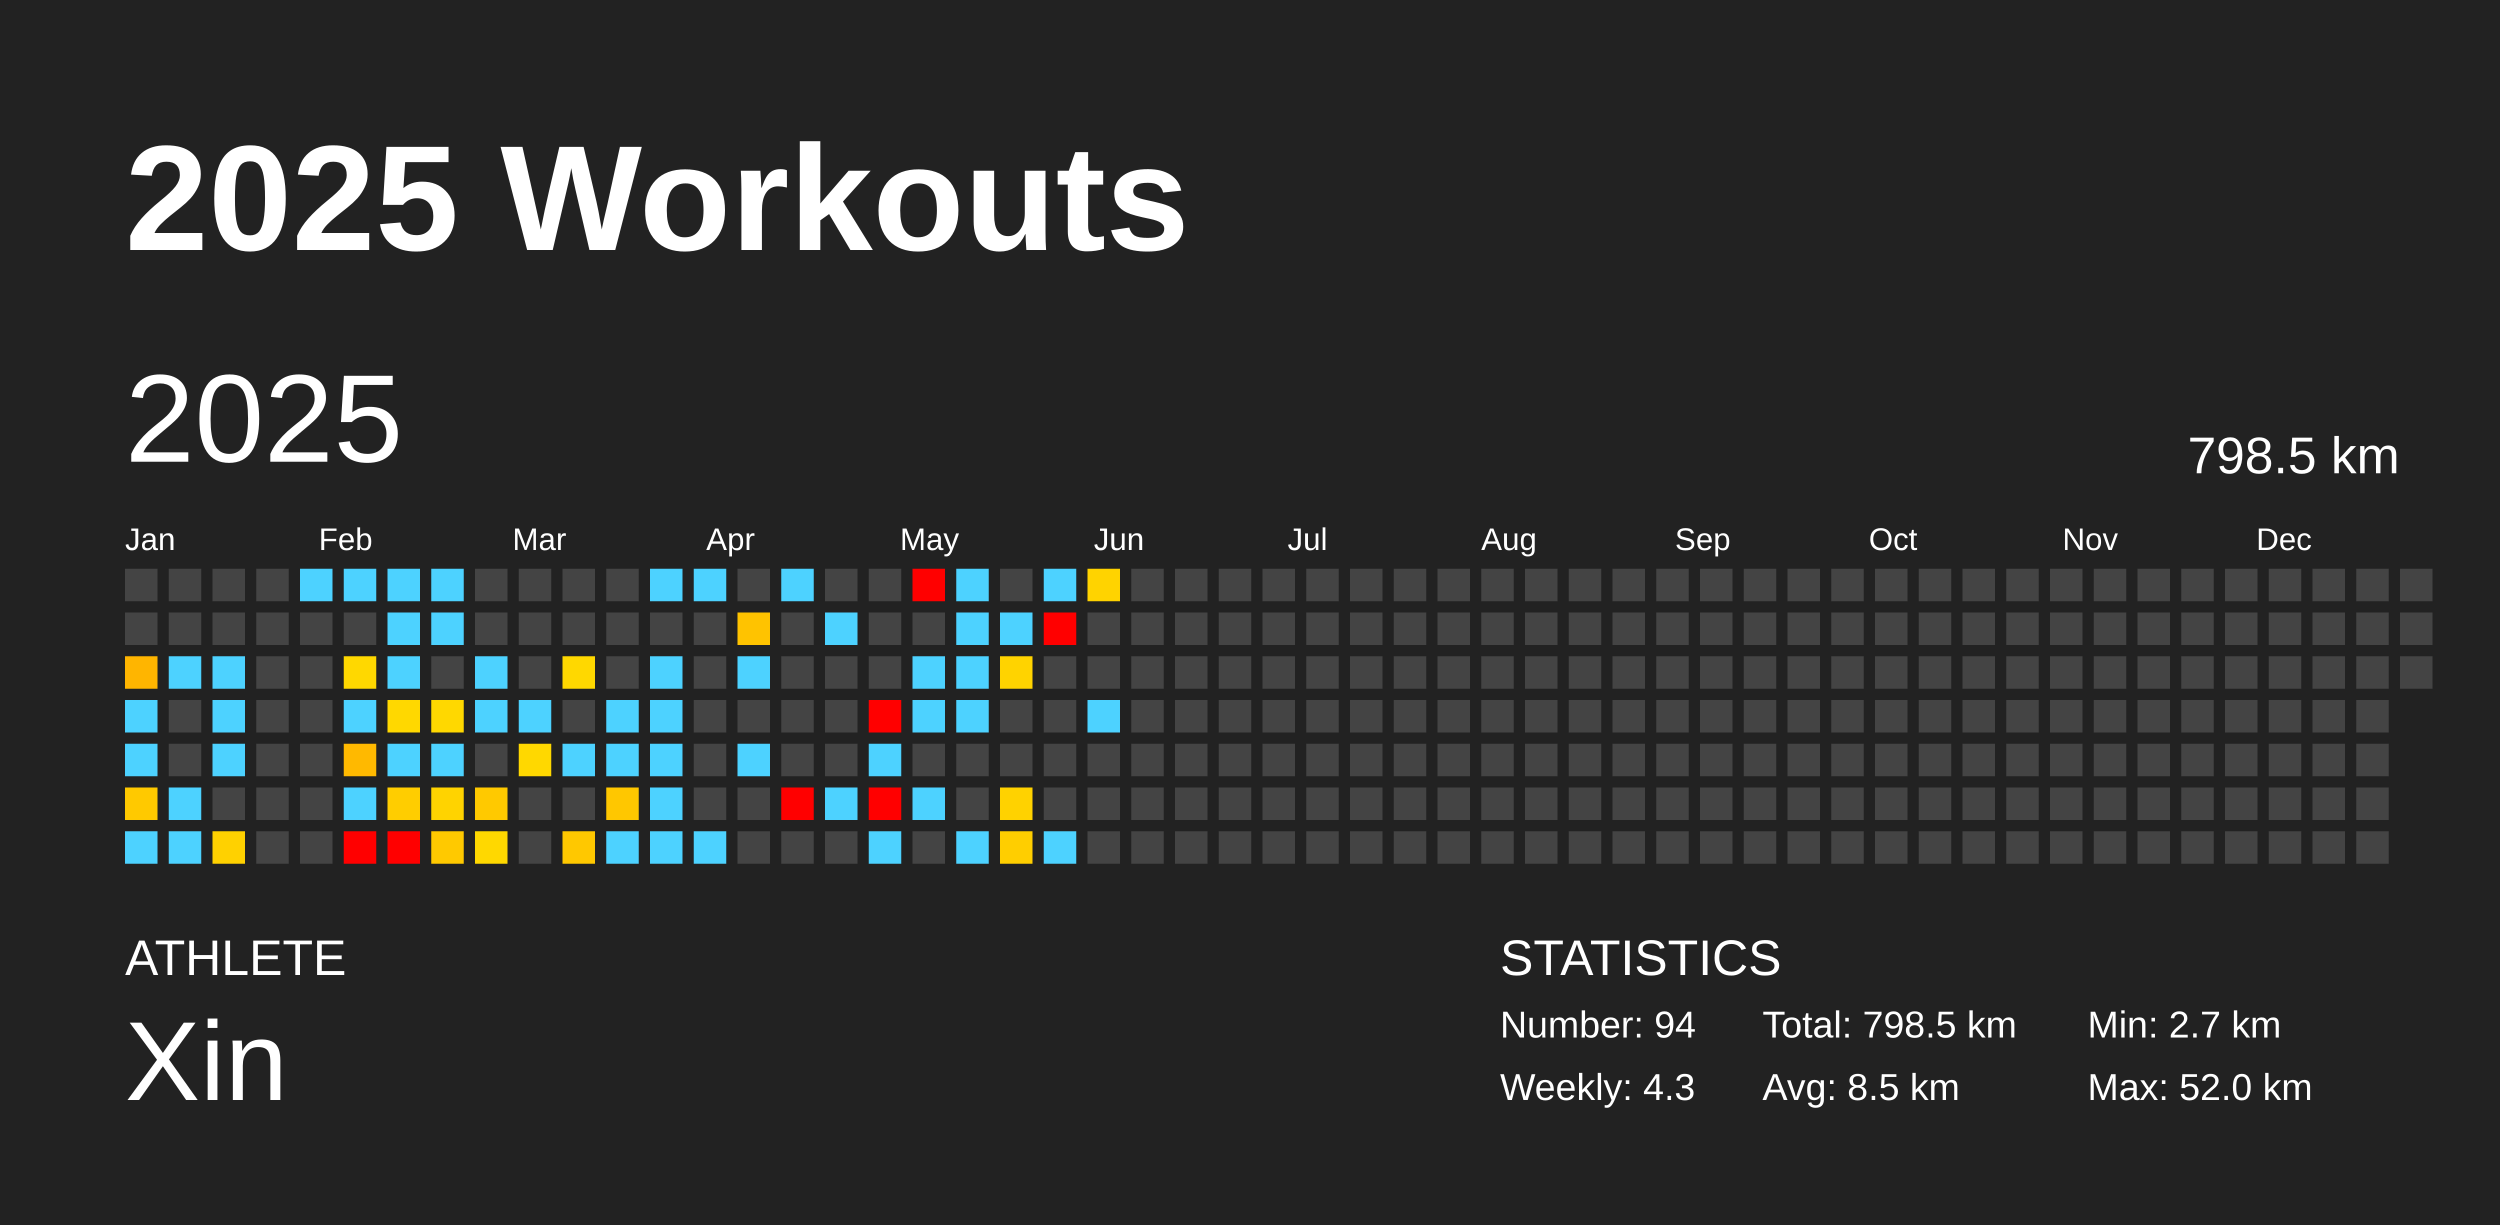
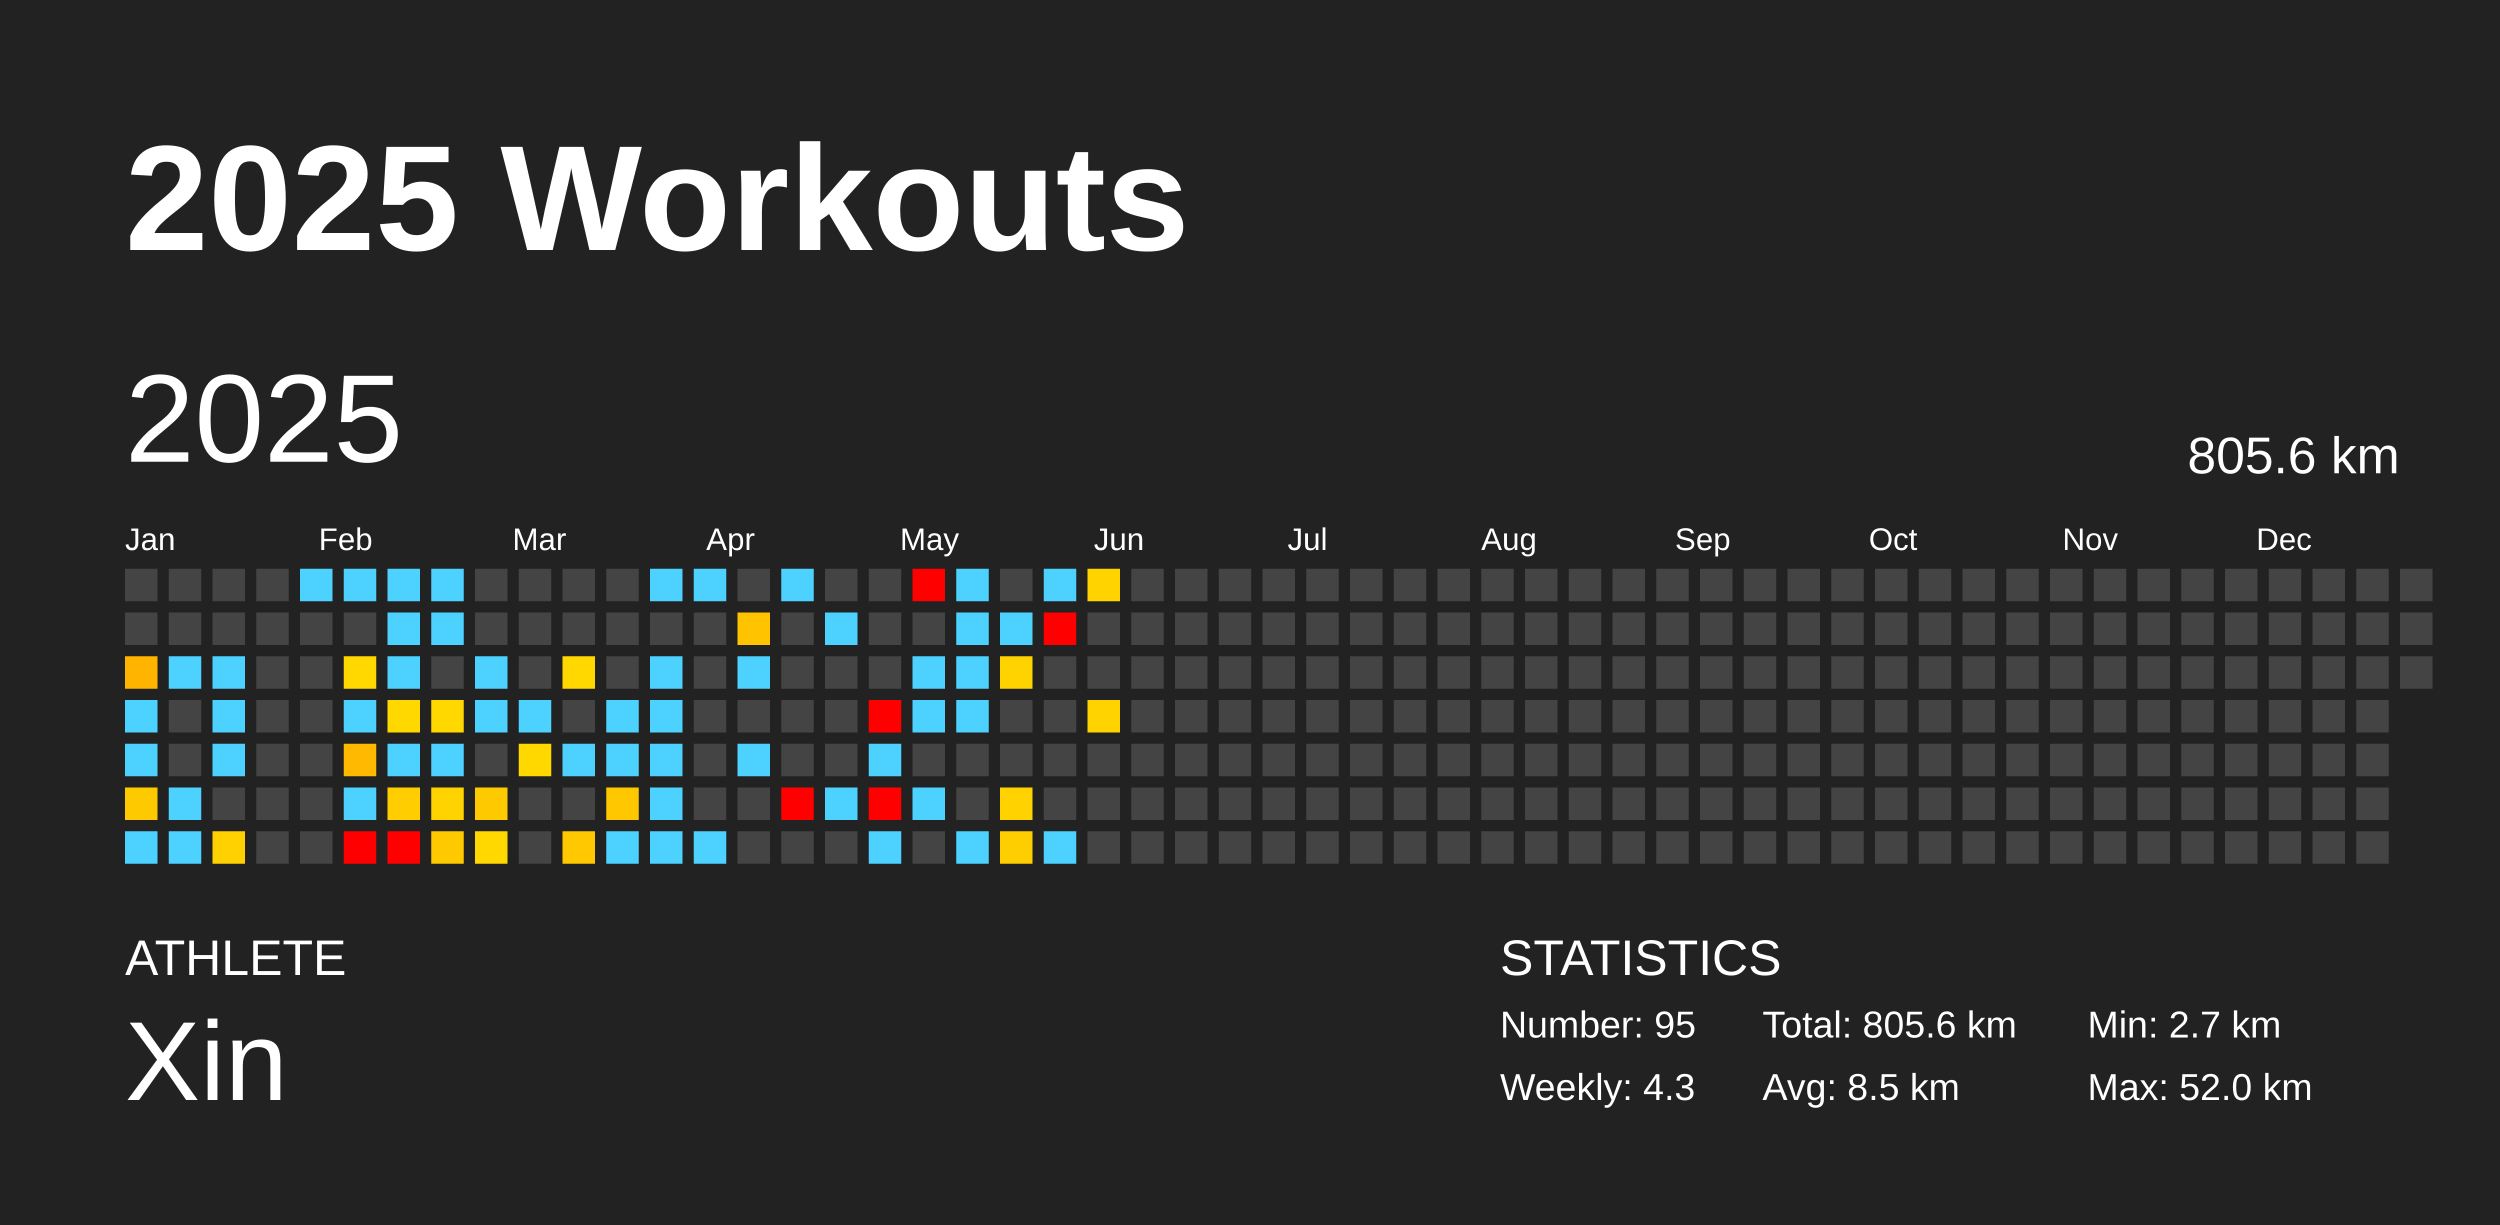
<svg xmlns="http://www.w3.org/2000/svg" baseProfile="full" height="98mm" version="1.1" viewBox="0,0,200,98" width="200mm">
  <defs />
  <rect fill="#222222" height="98" width="200" x="0" y="0" />
  <text fill="#FFFFFF" style="font-size:12px; font-family:Arial; font-weight:bold;" x="10" y="20">2025 Workouts</text>
  <text fill="#FFFFFF" style="font-size:4px; font-family:Arial" x="10" y="78">ATHLETE</text>
  <text fill="#FFFFFF" style="font-size:9px; font-family:Arial" x="10" y="88">Xin</text>
  <text fill="#FFFFFF" style="font-size:4px; font-family:Arial" x="120" y="78">STATISTICS</text>
-   <text fill="#FFFFFF" style="font-size:3px; font-family:Arial" x="120" y="83">Number: 94</text>
+   <text fill="#FFFFFF" style="font-size:3px; font-family:Arial" x="120" y="83">Number: 95</text>
  <text fill="#FFFFFF" style="font-size:3px; font-family:Arial" x="120" y="88">Weekly: 4.3</text>
-   <text fill="#FFFFFF" style="font-size:3px; font-family:Arial" x="141" y="83">Total: 798.5 km</text>
+   <text fill="#FFFFFF" style="font-size:3px; font-family:Arial" x="141" y="83">Total: 805.6 km</text>
  <text fill="#FFFFFF" style="font-size:3px; font-family:Arial" x="141" y="88">Avg: 8.5 km</text>
  <text fill="#FFFFFF" style="font-size:3px; font-family:Arial" x="167" y="83">Min: 2.7 km</text>
  <text fill="#FFFFFF" style="font-size:3px; font-family:Arial" x="167" y="88">Max: 52.0 km</text>
  <text dominant-baseline="hanging" fill="#FFFFFF" style="font-size:10.0px; font-family:Arial;" x="10" y="30">2025</text>
-   <text dominant-baseline="hanging" fill="#FFFFFF" style="font-size:4.125px; font-family:Arial;" x="175" y="35">798.5 km</text>
+   <text dominant-baseline="hanging" fill="#FFFFFF" style="font-size:4.125px; font-family:Arial;" x="175" y="35">805.6 km</text>
  <text fill="#FFFFFF" style="font-size:2.5px; font-family:Arial" x="10.0" y="44">Jan</text>
  <text fill="#FFFFFF" style="font-size:2.5px; font-family:Arial" x="25.5" y="44">Feb</text>
  <text fill="#FFFFFF" style="font-size:2.5px; font-family:Arial" x="41.0" y="44">Mar</text>
  <text fill="#FFFFFF" style="font-size:2.5px; font-family:Arial" x="56.5" y="44">Apr</text>
  <text fill="#FFFFFF" style="font-size:2.5px; font-family:Arial" x="72.0" y="44">May</text>
  <text fill="#FFFFFF" style="font-size:2.5px; font-family:Arial" x="87.5" y="44">Jun</text>
  <text fill="#FFFFFF" style="font-size:2.5px; font-family:Arial" x="103.0" y="44">Jul</text>
  <text fill="#FFFFFF" style="font-size:2.5px; font-family:Arial" x="118.5" y="44">Aug</text>
  <text fill="#FFFFFF" style="font-size:2.5px; font-family:Arial" x="134.0" y="44">Sep</text>
  <text fill="#FFFFFF" style="font-size:2.5px; font-family:Arial" x="149.5" y="44">Oct</text>
  <text fill="#FFFFFF" style="font-size:2.5px; font-family:Arial" x="165.0" y="44">Nov</text>
  <text fill="#FFFFFF" style="font-size:2.5px; font-family:Arial" x="180.5" y="44">Dec</text>
  <rect fill="#444444" height="2.6" width="2.6" x="10.0" y="45.5" />
  <rect fill="#444444" height="2.6" width="2.6" x="10.0" y="49.0" />
  <rect fill="#ffb500" height="2.6" width="2.6" x="10.0" y="52.5" />
  <rect fill="#4dd2ff" height="2.6" width="2.6" x="10.0" y="56.0" />
  <rect fill="#4dd2ff" height="2.6" width="2.6" x="10.0" y="59.5" />
  <rect fill="#ffc900" height="2.6" width="2.6" x="10.0" y="63.0" />
  <rect fill="#4dd2ff" height="2.6" width="2.6" x="10.0" y="66.5" />
  <rect fill="#444444" height="2.6" width="2.6" x="13.5" y="45.5" />
  <rect fill="#444444" height="2.6" width="2.6" x="13.5" y="49.0" />
  <rect fill="#4dd2ff" height="2.6" width="2.6" x="13.5" y="52.5" />
  <rect fill="#444444" height="2.6" width="2.6" x="13.5" y="56.0" />
  <rect fill="#444444" height="2.6" width="2.6" x="13.5" y="59.5" />
  <rect fill="#4dd2ff" height="2.6" width="2.6" x="13.5" y="63.0" />
  <rect fill="#4dd2ff" height="2.6" width="2.6" x="13.5" y="66.5" />
  <rect fill="#444444" height="2.6" width="2.6" x="17.0" y="45.5" />
  <rect fill="#444444" height="2.6" width="2.6" x="17.0" y="49.0" />
  <rect fill="#4dd2ff" height="2.6" width="2.6" x="17.0" y="52.5" />
  <rect fill="#4dd2ff" height="2.6" width="2.6" x="17.0" y="56.0" />
  <rect fill="#4dd2ff" height="2.6" width="2.6" x="17.0" y="59.5" />
  <rect fill="#444444" height="2.6" width="2.6" x="17.0" y="63.0" />
  <rect fill="#ffd100" height="2.6" width="2.6" x="17.0" y="66.5" />
  <rect fill="#444444" height="2.6" width="2.6" x="20.5" y="45.5" />
  <rect fill="#444444" height="2.6" width="2.6" x="20.5" y="49.0" />
  <rect fill="#444444" height="2.6" width="2.6" x="20.5" y="52.5" />
  <rect fill="#444444" height="2.6" width="2.6" x="20.5" y="56.0" />
  <rect fill="#444444" height="2.6" width="2.6" x="20.5" y="59.5" />
  <rect fill="#444444" height="2.6" width="2.6" x="20.5" y="63.0" />
  <rect fill="#444444" height="2.6" width="2.6" x="20.5" y="66.5" />
  <rect fill="#4dd2ff" height="2.6" width="2.6" x="24.0" y="45.5" />
  <rect fill="#444444" height="2.6" width="2.6" x="24.0" y="49.0" />
  <rect fill="#444444" height="2.6" width="2.6" x="24.0" y="52.5" />
  <rect fill="#444444" height="2.6" width="2.6" x="24.0" y="56.0" />
  <rect fill="#444444" height="2.6" width="2.6" x="24.0" y="59.5" />
  <rect fill="#444444" height="2.6" width="2.6" x="24.0" y="63.0" />
  <rect fill="#444444" height="2.6" width="2.6" x="24.0" y="66.5" />
  <rect fill="#4dd2ff" height="2.6" width="2.6" x="27.5" y="45.5" />
  <rect fill="#444444" height="2.6" width="2.6" x="27.5" y="49.0" />
  <rect fill="#ffd800" height="2.6" width="2.6" x="27.5" y="52.5" />
  <rect fill="#4dd2ff" height="2.6" width="2.6" x="27.5" y="56.0" />
  <rect fill="#ffb900" height="2.6" width="2.6" x="27.5" y="59.5" />
  <rect fill="#4dd2ff" height="2.6" width="2.6" x="27.5" y="63.0" />
  <rect fill="red" height="2.6" width="2.6" x="27.5" y="66.5" />
  <rect fill="#4dd2ff" height="2.6" width="2.6" x="31.0" y="45.5" />
  <rect fill="#4dd2ff" height="2.6" width="2.6" x="31.0" y="49.0" />
  <rect fill="#4dd2ff" height="2.6" width="2.6" x="31.0" y="52.5" />
  <rect fill="#ffd800" height="2.6" width="2.6" x="31.0" y="56.0" />
  <rect fill="#4dd2ff" height="2.6" width="2.6" x="31.0" y="59.5" />
  <rect fill="#ffcd00" height="2.6" width="2.6" x="31.0" y="63.0" />
  <rect fill="red" height="2.6" width="2.6" x="31.0" y="66.5" />
  <rect fill="#4dd2ff" height="2.6" width="2.6" x="34.5" y="45.5" />
  <rect fill="#4dd2ff" height="2.6" width="2.6" x="34.5" y="49.0" />
  <rect fill="#444444" height="2.6" width="2.6" x="34.5" y="52.5" />
  <rect fill="#ffd800" height="2.6" width="2.6" x="34.5" y="56.0" />
  <rect fill="#4dd2ff" height="2.6" width="2.6" x="34.5" y="59.5" />
  <rect fill="#ffd300" height="2.6" width="2.6" x="34.5" y="63.0" />
  <rect fill="#ffc900" height="2.6" width="2.6" x="34.5" y="66.5" />
  <rect fill="#444444" height="2.6" width="2.6" x="38.0" y="45.5" />
  <rect fill="#444444" height="2.6" width="2.6" x="38.0" y="49.0" />
  <rect fill="#4dd2ff" height="2.6" width="2.6" x="38.0" y="52.5" />
  <rect fill="#4dd2ff" height="2.6" width="2.6" x="38.0" y="56.0" />
  <rect fill="#444444" height="2.6" width="2.6" x="38.0" y="59.5" />
  <rect fill="#ffc900" height="2.6" width="2.6" x="38.0" y="63.0" />
  <rect fill="#ffd800" height="2.6" width="2.6" x="38.0" y="66.5" />
  <rect fill="#444444" height="2.6" width="2.6" x="41.5" y="45.5" />
  <rect fill="#444444" height="2.6" width="2.6" x="41.5" y="49.0" />
  <rect fill="#444444" height="2.6" width="2.6" x="41.5" y="52.5" />
  <rect fill="#4dd2ff" height="2.6" width="2.6" x="41.5" y="56.0" />
  <rect fill="#ffd800" height="2.6" width="2.6" x="41.5" y="59.5" />
  <rect fill="#444444" height="2.6" width="2.6" x="41.5" y="63.0" />
  <rect fill="#444444" height="2.6" width="2.6" x="41.5" y="66.5" />
  <rect fill="#444444" height="2.6" width="2.6" x="45.0" y="45.5" />
  <rect fill="#444444" height="2.6" width="2.6" x="45.0" y="49.0" />
  <rect fill="#ffd800" height="2.6" width="2.6" x="45.0" y="52.5" />
  <rect fill="#444444" height="2.6" width="2.6" x="45.0" y="56.0" />
  <rect fill="#4dd2ff" height="2.6" width="2.6" x="45.0" y="59.5" />
  <rect fill="#444444" height="2.6" width="2.6" x="45.0" y="63.0" />
  <rect fill="#ffc800" height="2.6" width="2.6" x="45.0" y="66.5" />
  <rect fill="#444444" height="2.6" width="2.6" x="48.5" y="45.5" />
  <rect fill="#444444" height="2.6" width="2.6" x="48.5" y="49.0" />
  <rect fill="#444444" height="2.6" width="2.6" x="48.5" y="52.5" />
  <rect fill="#4dd2ff" height="2.6" width="2.6" x="48.5" y="56.0" />
  <rect fill="#4dd2ff" height="2.6" width="2.6" x="48.5" y="59.5" />
  <rect fill="#ffc700" height="2.6" width="2.6" x="48.5" y="63.0" />
  <rect fill="#4dd2ff" height="2.6" width="2.6" x="48.5" y="66.5" />
  <rect fill="#4dd2ff" height="2.6" width="2.6" x="52.0" y="45.5" />
  <rect fill="#444444" height="2.6" width="2.6" x="52.0" y="49.0" />
  <rect fill="#4dd2ff" height="2.6" width="2.6" x="52.0" y="52.5" />
  <rect fill="#4dd2ff" height="2.6" width="2.6" x="52.0" y="56.0" />
  <rect fill="#4dd2ff" height="2.6" width="2.6" x="52.0" y="59.5" />
  <rect fill="#4dd2ff" height="2.6" width="2.6" x="52.0" y="63.0" />
  <rect fill="#4dd2ff" height="2.6" width="2.6" x="52.0" y="66.5" />
  <rect fill="#4dd2ff" height="2.6" width="2.6" x="55.5" y="45.5" />
  <rect fill="#444444" height="2.6" width="2.6" x="55.5" y="49.0" />
  <rect fill="#444444" height="2.6" width="2.6" x="55.5" y="52.5" />
  <rect fill="#444444" height="2.6" width="2.6" x="55.5" y="56.0" />
  <rect fill="#444444" height="2.6" width="2.6" x="55.5" y="59.5" />
  <rect fill="#444444" height="2.6" width="2.6" x="55.5" y="63.0" />
  <rect fill="#4dd2ff" height="2.6" width="2.6" x="55.5" y="66.5" />
  <rect fill="#444444" height="2.6" width="2.6" x="59.0" y="45.5" />
  <rect fill="#ffc300" height="2.6" width="2.6" x="59.0" y="49.0" />
  <rect fill="#4dd2ff" height="2.6" width="2.6" x="59.0" y="52.5" />
  <rect fill="#444444" height="2.6" width="2.6" x="59.0" y="56.0" />
  <rect fill="#4dd2ff" height="2.6" width="2.6" x="59.0" y="59.5" />
  <rect fill="#444444" height="2.6" width="2.6" x="59.0" y="63.0" />
  <rect fill="#444444" height="2.6" width="2.6" x="59.0" y="66.5" />
  <rect fill="#4dd2ff" height="2.6" width="2.6" x="62.5" y="45.5" />
  <rect fill="#444444" height="2.6" width="2.6" x="62.5" y="49.0" />
  <rect fill="#444444" height="2.6" width="2.6" x="62.5" y="52.5" />
  <rect fill="#444444" height="2.6" width="2.6" x="62.5" y="56.0" />
  <rect fill="#444444" height="2.6" width="2.6" x="62.5" y="59.5" />
  <rect fill="red" height="2.6" width="2.6" x="62.5" y="63.0" />
  <rect fill="#444444" height="2.6" width="2.6" x="62.5" y="66.5" />
  <rect fill="#444444" height="2.6" width="2.6" x="66.0" y="45.5" />
  <rect fill="#4dd2ff" height="2.6" width="2.6" x="66.0" y="49.0" />
  <rect fill="#444444" height="2.6" width="2.6" x="66.0" y="52.5" />
  <rect fill="#444444" height="2.6" width="2.6" x="66.0" y="56.0" />
  <rect fill="#444444" height="2.6" width="2.6" x="66.0" y="59.5" />
  <rect fill="#4dd2ff" height="2.6" width="2.6" x="66.0" y="63.0" />
  <rect fill="#444444" height="2.6" width="2.6" x="66.0" y="66.5" />
  <rect fill="#444444" height="2.6" width="2.6" x="69.5" y="45.5" />
  <rect fill="#444444" height="2.6" width="2.6" x="69.5" y="49.0" />
  <rect fill="#444444" height="2.6" width="2.6" x="69.5" y="52.5" />
  <rect fill="red" height="2.6" width="2.6" x="69.5" y="56.0" />
  <rect fill="#4dd2ff" height="2.6" width="2.6" x="69.5" y="59.5" />
  <rect fill="red" height="2.6" width="2.6" x="69.5" y="63.0" />
  <rect fill="#4dd2ff" height="2.6" width="2.6" x="69.5" y="66.5" />
  <rect fill="red" height="2.6" width="2.6" x="73.0" y="45.5" />
  <rect fill="#444444" height="2.6" width="2.6" x="73.0" y="49.0" />
  <rect fill="#4dd2ff" height="2.6" width="2.6" x="73.0" y="52.5" />
  <rect fill="#4dd2ff" height="2.6" width="2.6" x="73.0" y="56.0" />
  <rect fill="#444444" height="2.6" width="2.6" x="73.0" y="59.5" />
  <rect fill="#4dd2ff" height="2.6" width="2.6" x="73.0" y="63.0" />
  <rect fill="#444444" height="2.6" width="2.6" x="73.0" y="66.5" />
  <rect fill="#4dd2ff" height="2.6" width="2.6" x="76.5" y="45.5" />
  <rect fill="#4dd2ff" height="2.6" width="2.6" x="76.5" y="49.0" />
  <rect fill="#4dd2ff" height="2.6" width="2.6" x="76.5" y="52.5" />
  <rect fill="#4dd2ff" height="2.6" width="2.6" x="76.5" y="56.0" />
  <rect fill="#444444" height="2.6" width="2.6" x="76.5" y="59.5" />
  <rect fill="#444444" height="2.6" width="2.6" x="76.5" y="63.0" />
  <rect fill="#4dd2ff" height="2.6" width="2.6" x="76.5" y="66.5" />
  <rect fill="#444444" height="2.6" width="2.6" x="80.0" y="45.5" />
  <rect fill="#4dd2ff" height="2.6" width="2.6" x="80.0" y="49.0" />
  <rect fill="#ffd300" height="2.6" width="2.6" x="80.0" y="52.5" />
  <rect fill="#444444" height="2.6" width="2.6" x="80.0" y="56.0" />
  <rect fill="#444444" height="2.6" width="2.6" x="80.0" y="59.5" />
  <rect fill="#ffd200" height="2.6" width="2.6" x="80.0" y="63.0" />
  <rect fill="#ffce00" height="2.6" width="2.6" x="80.0" y="66.5" />
  <rect fill="#4dd2ff" height="2.6" width="2.6" x="83.5" y="45.5" />
  <rect fill="red" height="2.6" width="2.6" x="83.5" y="49.0" />
  <rect fill="#444444" height="2.6" width="2.6" x="83.5" y="52.5" />
  <rect fill="#444444" height="2.6" width="2.6" x="83.5" y="56.0" />
  <rect fill="#444444" height="2.6" width="2.6" x="83.5" y="59.5" />
  <rect fill="#444444" height="2.6" width="2.6" x="83.5" y="63.0" />
  <rect fill="#4dd2ff" height="2.6" width="2.6" x="83.5" y="66.5" />
  <rect fill="#ffd300" height="2.6" width="2.6" x="87.0" y="45.5" />
  <rect fill="#444444" height="2.6" width="2.6" x="87.0" y="49.0" />
  <rect fill="#444444" height="2.6" width="2.6" x="87.0" y="52.5" />
-   <rect fill="#4dd2ff" height="2.6" width="2.6" x="87.0" y="56.0" />
+   <rect fill="#ffd300" height="2.6" width="2.6" x="87.0" y="56.0" />
  <rect fill="#444444" height="2.6" width="2.6" x="87.0" y="59.5" />
  <rect fill="#444444" height="2.6" width="2.6" x="87.0" y="63.0" />
  <rect fill="#444444" height="2.6" width="2.6" x="87.0" y="66.5" />
  <rect fill="#444444" height="2.6" width="2.6" x="90.5" y="45.5" />
  <rect fill="#444444" height="2.6" width="2.6" x="90.5" y="49.0" />
  <rect fill="#444444" height="2.6" width="2.6" x="90.5" y="52.5" />
  <rect fill="#444444" height="2.6" width="2.6" x="90.5" y="56.0" />
  <rect fill="#444444" height="2.6" width="2.6" x="90.5" y="59.5" />
  <rect fill="#444444" height="2.6" width="2.6" x="90.5" y="63.0" />
  <rect fill="#444444" height="2.6" width="2.6" x="90.5" y="66.5" />
  <rect fill="#444444" height="2.6" width="2.6" x="94.0" y="45.5" />
  <rect fill="#444444" height="2.6" width="2.6" x="94.0" y="49.0" />
  <rect fill="#444444" height="2.6" width="2.6" x="94.0" y="52.5" />
  <rect fill="#444444" height="2.6" width="2.6" x="94.0" y="56.0" />
  <rect fill="#444444" height="2.6" width="2.6" x="94.0" y="59.5" />
  <rect fill="#444444" height="2.6" width="2.6" x="94.0" y="63.0" />
  <rect fill="#444444" height="2.6" width="2.6" x="94.0" y="66.5" />
  <rect fill="#444444" height="2.6" width="2.6" x="97.5" y="45.5" />
  <rect fill="#444444" height="2.6" width="2.6" x="97.5" y="49.0" />
  <rect fill="#444444" height="2.6" width="2.6" x="97.5" y="52.5" />
  <rect fill="#444444" height="2.6" width="2.6" x="97.5" y="56.0" />
  <rect fill="#444444" height="2.6" width="2.6" x="97.5" y="59.5" />
  <rect fill="#444444" height="2.6" width="2.6" x="97.5" y="63.0" />
  <rect fill="#444444" height="2.6" width="2.6" x="97.5" y="66.5" />
  <rect fill="#444444" height="2.6" width="2.6" x="101.0" y="45.5" />
  <rect fill="#444444" height="2.6" width="2.6" x="101.0" y="49.0" />
  <rect fill="#444444" height="2.6" width="2.6" x="101.0" y="52.5" />
  <rect fill="#444444" height="2.6" width="2.6" x="101.0" y="56.0" />
  <rect fill="#444444" height="2.6" width="2.6" x="101.0" y="59.5" />
  <rect fill="#444444" height="2.6" width="2.6" x="101.0" y="63.0" />
  <rect fill="#444444" height="2.6" width="2.6" x="101.0" y="66.5" />
  <rect fill="#444444" height="2.6" width="2.6" x="104.5" y="45.5" />
  <rect fill="#444444" height="2.6" width="2.6" x="104.5" y="49.0" />
  <rect fill="#444444" height="2.6" width="2.6" x="104.5" y="52.5" />
  <rect fill="#444444" height="2.6" width="2.6" x="104.5" y="56.0" />
  <rect fill="#444444" height="2.6" width="2.6" x="104.5" y="59.5" />
  <rect fill="#444444" height="2.6" width="2.6" x="104.5" y="63.0" />
  <rect fill="#444444" height="2.6" width="2.6" x="104.5" y="66.5" />
  <rect fill="#444444" height="2.6" width="2.6" x="108.0" y="45.5" />
  <rect fill="#444444" height="2.6" width="2.6" x="108.0" y="49.0" />
  <rect fill="#444444" height="2.6" width="2.6" x="108.0" y="52.5" />
  <rect fill="#444444" height="2.6" width="2.6" x="108.0" y="56.0" />
  <rect fill="#444444" height="2.6" width="2.6" x="108.0" y="59.5" />
  <rect fill="#444444" height="2.6" width="2.6" x="108.0" y="63.0" />
  <rect fill="#444444" height="2.6" width="2.6" x="108.0" y="66.5" />
  <rect fill="#444444" height="2.6" width="2.6" x="111.5" y="45.5" />
  <rect fill="#444444" height="2.6" width="2.6" x="111.5" y="49.0" />
  <rect fill="#444444" height="2.6" width="2.6" x="111.5" y="52.5" />
  <rect fill="#444444" height="2.6" width="2.6" x="111.5" y="56.0" />
  <rect fill="#444444" height="2.6" width="2.6" x="111.5" y="59.5" />
  <rect fill="#444444" height="2.6" width="2.6" x="111.5" y="63.0" />
  <rect fill="#444444" height="2.6" width="2.6" x="111.5" y="66.5" />
  <rect fill="#444444" height="2.6" width="2.6" x="115.0" y="45.5" />
  <rect fill="#444444" height="2.6" width="2.6" x="115.0" y="49.0" />
  <rect fill="#444444" height="2.6" width="2.6" x="115.0" y="52.5" />
  <rect fill="#444444" height="2.6" width="2.6" x="115.0" y="56.0" />
  <rect fill="#444444" height="2.6" width="2.6" x="115.0" y="59.5" />
  <rect fill="#444444" height="2.6" width="2.6" x="115.0" y="63.0" />
  <rect fill="#444444" height="2.6" width="2.6" x="115.0" y="66.5" />
  <rect fill="#444444" height="2.6" width="2.6" x="118.5" y="45.5" />
  <rect fill="#444444" height="2.6" width="2.6" x="118.5" y="49.0" />
  <rect fill="#444444" height="2.6" width="2.6" x="118.5" y="52.5" />
  <rect fill="#444444" height="2.6" width="2.6" x="118.5" y="56.0" />
  <rect fill="#444444" height="2.6" width="2.6" x="118.5" y="59.5" />
  <rect fill="#444444" height="2.6" width="2.6" x="118.5" y="63.0" />
  <rect fill="#444444" height="2.6" width="2.6" x="118.5" y="66.5" />
  <rect fill="#444444" height="2.6" width="2.6" x="122.0" y="45.5" />
  <rect fill="#444444" height="2.6" width="2.6" x="122.0" y="49.0" />
  <rect fill="#444444" height="2.6" width="2.6" x="122.0" y="52.5" />
  <rect fill="#444444" height="2.6" width="2.6" x="122.0" y="56.0" />
  <rect fill="#444444" height="2.6" width="2.6" x="122.0" y="59.5" />
  <rect fill="#444444" height="2.6" width="2.6" x="122.0" y="63.0" />
  <rect fill="#444444" height="2.6" width="2.6" x="122.0" y="66.5" />
  <rect fill="#444444" height="2.6" width="2.6" x="125.5" y="45.5" />
  <rect fill="#444444" height="2.6" width="2.6" x="125.5" y="49.0" />
  <rect fill="#444444" height="2.6" width="2.6" x="125.5" y="52.5" />
  <rect fill="#444444" height="2.6" width="2.6" x="125.5" y="56.0" />
  <rect fill="#444444" height="2.6" width="2.6" x="125.5" y="59.5" />
  <rect fill="#444444" height="2.6" width="2.6" x="125.5" y="63.0" />
  <rect fill="#444444" height="2.6" width="2.6" x="125.5" y="66.5" />
  <rect fill="#444444" height="2.6" width="2.6" x="129.0" y="45.5" />
  <rect fill="#444444" height="2.6" width="2.6" x="129.0" y="49.0" />
  <rect fill="#444444" height="2.6" width="2.6" x="129.0" y="52.5" />
  <rect fill="#444444" height="2.6" width="2.6" x="129.0" y="56.0" />
  <rect fill="#444444" height="2.6" width="2.6" x="129.0" y="59.5" />
  <rect fill="#444444" height="2.6" width="2.6" x="129.0" y="63.0" />
  <rect fill="#444444" height="2.6" width="2.6" x="129.0" y="66.5" />
  <rect fill="#444444" height="2.6" width="2.6" x="132.5" y="45.5" />
  <rect fill="#444444" height="2.6" width="2.6" x="132.5" y="49.0" />
  <rect fill="#444444" height="2.6" width="2.6" x="132.5" y="52.5" />
  <rect fill="#444444" height="2.6" width="2.6" x="132.5" y="56.0" />
  <rect fill="#444444" height="2.6" width="2.6" x="132.5" y="59.5" />
  <rect fill="#444444" height="2.6" width="2.6" x="132.5" y="63.0" />
  <rect fill="#444444" height="2.6" width="2.6" x="132.5" y="66.5" />
  <rect fill="#444444" height="2.6" width="2.6" x="136.0" y="45.5" />
  <rect fill="#444444" height="2.6" width="2.6" x="136.0" y="49.0" />
  <rect fill="#444444" height="2.6" width="2.6" x="136.0" y="52.5" />
  <rect fill="#444444" height="2.6" width="2.6" x="136.0" y="56.0" />
  <rect fill="#444444" height="2.6" width="2.6" x="136.0" y="59.5" />
  <rect fill="#444444" height="2.6" width="2.6" x="136.0" y="63.0" />
  <rect fill="#444444" height="2.6" width="2.6" x="136.0" y="66.5" />
  <rect fill="#444444" height="2.6" width="2.6" x="139.5" y="45.5" />
  <rect fill="#444444" height="2.6" width="2.6" x="139.5" y="49.0" />
  <rect fill="#444444" height="2.6" width="2.6" x="139.5" y="52.5" />
  <rect fill="#444444" height="2.6" width="2.6" x="139.5" y="56.0" />
  <rect fill="#444444" height="2.6" width="2.6" x="139.5" y="59.5" />
  <rect fill="#444444" height="2.6" width="2.6" x="139.5" y="63.0" />
  <rect fill="#444444" height="2.6" width="2.6" x="139.5" y="66.5" />
  <rect fill="#444444" height="2.6" width="2.6" x="143.0" y="45.5" />
  <rect fill="#444444" height="2.6" width="2.6" x="143.0" y="49.0" />
  <rect fill="#444444" height="2.6" width="2.6" x="143.0" y="52.5" />
  <rect fill="#444444" height="2.6" width="2.6" x="143.0" y="56.0" />
  <rect fill="#444444" height="2.6" width="2.6" x="143.0" y="59.5" />
  <rect fill="#444444" height="2.6" width="2.6" x="143.0" y="63.0" />
  <rect fill="#444444" height="2.6" width="2.6" x="143.0" y="66.5" />
  <rect fill="#444444" height="2.6" width="2.6" x="146.5" y="45.5" />
  <rect fill="#444444" height="2.6" width="2.6" x="146.5" y="49.0" />
  <rect fill="#444444" height="2.6" width="2.6" x="146.5" y="52.5" />
  <rect fill="#444444" height="2.6" width="2.6" x="146.5" y="56.0" />
  <rect fill="#444444" height="2.6" width="2.6" x="146.5" y="59.5" />
  <rect fill="#444444" height="2.6" width="2.6" x="146.5" y="63.0" />
  <rect fill="#444444" height="2.6" width="2.6" x="146.5" y="66.5" />
  <rect fill="#444444" height="2.6" width="2.6" x="150.0" y="45.5" />
  <rect fill="#444444" height="2.6" width="2.6" x="150.0" y="49.0" />
  <rect fill="#444444" height="2.6" width="2.6" x="150.0" y="52.5" />
  <rect fill="#444444" height="2.6" width="2.6" x="150.0" y="56.0" />
  <rect fill="#444444" height="2.6" width="2.6" x="150.0" y="59.5" />
  <rect fill="#444444" height="2.6" width="2.6" x="150.0" y="63.0" />
  <rect fill="#444444" height="2.6" width="2.6" x="150.0" y="66.5" />
  <rect fill="#444444" height="2.6" width="2.6" x="153.5" y="45.5" />
  <rect fill="#444444" height="2.6" width="2.6" x="153.5" y="49.0" />
  <rect fill="#444444" height="2.6" width="2.6" x="153.5" y="52.5" />
  <rect fill="#444444" height="2.6" width="2.6" x="153.5" y="56.0" />
  <rect fill="#444444" height="2.6" width="2.6" x="153.5" y="59.5" />
  <rect fill="#444444" height="2.6" width="2.6" x="153.5" y="63.0" />
  <rect fill="#444444" height="2.6" width="2.6" x="153.5" y="66.5" />
  <rect fill="#444444" height="2.6" width="2.6" x="157.0" y="45.5" />
  <rect fill="#444444" height="2.6" width="2.6" x="157.0" y="49.0" />
  <rect fill="#444444" height="2.6" width="2.6" x="157.0" y="52.5" />
  <rect fill="#444444" height="2.6" width="2.6" x="157.0" y="56.0" />
  <rect fill="#444444" height="2.6" width="2.6" x="157.0" y="59.5" />
  <rect fill="#444444" height="2.6" width="2.6" x="157.0" y="63.0" />
  <rect fill="#444444" height="2.6" width="2.6" x="157.0" y="66.5" />
  <rect fill="#444444" height="2.6" width="2.6" x="160.5" y="45.5" />
  <rect fill="#444444" height="2.6" width="2.6" x="160.5" y="49.0" />
  <rect fill="#444444" height="2.6" width="2.6" x="160.5" y="52.5" />
  <rect fill="#444444" height="2.6" width="2.6" x="160.5" y="56.0" />
  <rect fill="#444444" height="2.6" width="2.6" x="160.5" y="59.5" />
  <rect fill="#444444" height="2.6" width="2.6" x="160.5" y="63.0" />
  <rect fill="#444444" height="2.6" width="2.6" x="160.5" y="66.5" />
  <rect fill="#444444" height="2.6" width="2.6" x="164.0" y="45.5" />
  <rect fill="#444444" height="2.6" width="2.6" x="164.0" y="49.0" />
  <rect fill="#444444" height="2.6" width="2.6" x="164.0" y="52.5" />
  <rect fill="#444444" height="2.6" width="2.6" x="164.0" y="56.0" />
  <rect fill="#444444" height="2.6" width="2.6" x="164.0" y="59.5" />
  <rect fill="#444444" height="2.6" width="2.6" x="164.0" y="63.0" />
  <rect fill="#444444" height="2.6" width="2.6" x="164.0" y="66.5" />
  <rect fill="#444444" height="2.6" width="2.6" x="167.5" y="45.5" />
  <rect fill="#444444" height="2.6" width="2.6" x="167.5" y="49.0" />
  <rect fill="#444444" height="2.6" width="2.6" x="167.5" y="52.5" />
  <rect fill="#444444" height="2.6" width="2.6" x="167.5" y="56.0" />
  <rect fill="#444444" height="2.6" width="2.6" x="167.5" y="59.5" />
  <rect fill="#444444" height="2.6" width="2.6" x="167.5" y="63.0" />
  <rect fill="#444444" height="2.6" width="2.6" x="167.5" y="66.5" />
  <rect fill="#444444" height="2.6" width="2.6" x="171.0" y="45.5" />
  <rect fill="#444444" height="2.6" width="2.6" x="171.0" y="49.0" />
  <rect fill="#444444" height="2.6" width="2.6" x="171.0" y="52.5" />
  <rect fill="#444444" height="2.6" width="2.6" x="171.0" y="56.0" />
  <rect fill="#444444" height="2.6" width="2.6" x="171.0" y="59.5" />
  <rect fill="#444444" height="2.6" width="2.6" x="171.0" y="63.0" />
  <rect fill="#444444" height="2.6" width="2.6" x="171.0" y="66.5" />
  <rect fill="#444444" height="2.6" width="2.6" x="174.5" y="45.5" />
  <rect fill="#444444" height="2.6" width="2.6" x="174.5" y="49.0" />
  <rect fill="#444444" height="2.6" width="2.6" x="174.5" y="52.5" />
  <rect fill="#444444" height="2.6" width="2.6" x="174.5" y="56.0" />
  <rect fill="#444444" height="2.6" width="2.6" x="174.5" y="59.5" />
  <rect fill="#444444" height="2.6" width="2.6" x="174.5" y="63.0" />
  <rect fill="#444444" height="2.6" width="2.6" x="174.5" y="66.5" />
  <rect fill="#444444" height="2.6" width="2.6" x="178.0" y="45.5" />
  <rect fill="#444444" height="2.6" width="2.6" x="178.0" y="49.0" />
  <rect fill="#444444" height="2.6" width="2.6" x="178.0" y="52.5" />
  <rect fill="#444444" height="2.6" width="2.6" x="178.0" y="56.0" />
  <rect fill="#444444" height="2.6" width="2.6" x="178.0" y="59.5" />
  <rect fill="#444444" height="2.6" width="2.6" x="178.0" y="63.0" />
  <rect fill="#444444" height="2.6" width="2.6" x="178.0" y="66.5" />
  <rect fill="#444444" height="2.6" width="2.6" x="181.5" y="45.5" />
  <rect fill="#444444" height="2.6" width="2.6" x="181.5" y="49.0" />
  <rect fill="#444444" height="2.6" width="2.6" x="181.5" y="52.5" />
  <rect fill="#444444" height="2.6" width="2.6" x="181.5" y="56.0" />
  <rect fill="#444444" height="2.6" width="2.6" x="181.5" y="59.5" />
  <rect fill="#444444" height="2.6" width="2.6" x="181.5" y="63.0" />
  <rect fill="#444444" height="2.6" width="2.6" x="181.5" y="66.5" />
  <rect fill="#444444" height="2.6" width="2.6" x="185.0" y="45.5" />
  <rect fill="#444444" height="2.6" width="2.6" x="185.0" y="49.0" />
  <rect fill="#444444" height="2.6" width="2.6" x="185.0" y="52.5" />
  <rect fill="#444444" height="2.6" width="2.6" x="185.0" y="56.0" />
  <rect fill="#444444" height="2.6" width="2.6" x="185.0" y="59.5" />
  <rect fill="#444444" height="2.6" width="2.6" x="185.0" y="63.0" />
  <rect fill="#444444" height="2.6" width="2.6" x="185.0" y="66.5" />
  <rect fill="#444444" height="2.6" width="2.6" x="188.5" y="45.5" />
  <rect fill="#444444" height="2.6" width="2.6" x="188.5" y="49.0" />
  <rect fill="#444444" height="2.6" width="2.6" x="188.5" y="52.5" />
  <rect fill="#444444" height="2.6" width="2.6" x="188.5" y="56.0" />
  <rect fill="#444444" height="2.6" width="2.6" x="188.5" y="59.5" />
  <rect fill="#444444" height="2.6" width="2.6" x="188.5" y="63.0" />
  <rect fill="#444444" height="2.6" width="2.6" x="188.5" y="66.5" />
  <rect fill="#444444" height="2.6" width="2.6" x="192.0" y="45.5" />
  <rect fill="#444444" height="2.6" width="2.6" x="192.0" y="49.0" />
  <rect fill="#444444" height="2.6" width="2.6" x="192.0" y="52.5" />
</svg>
